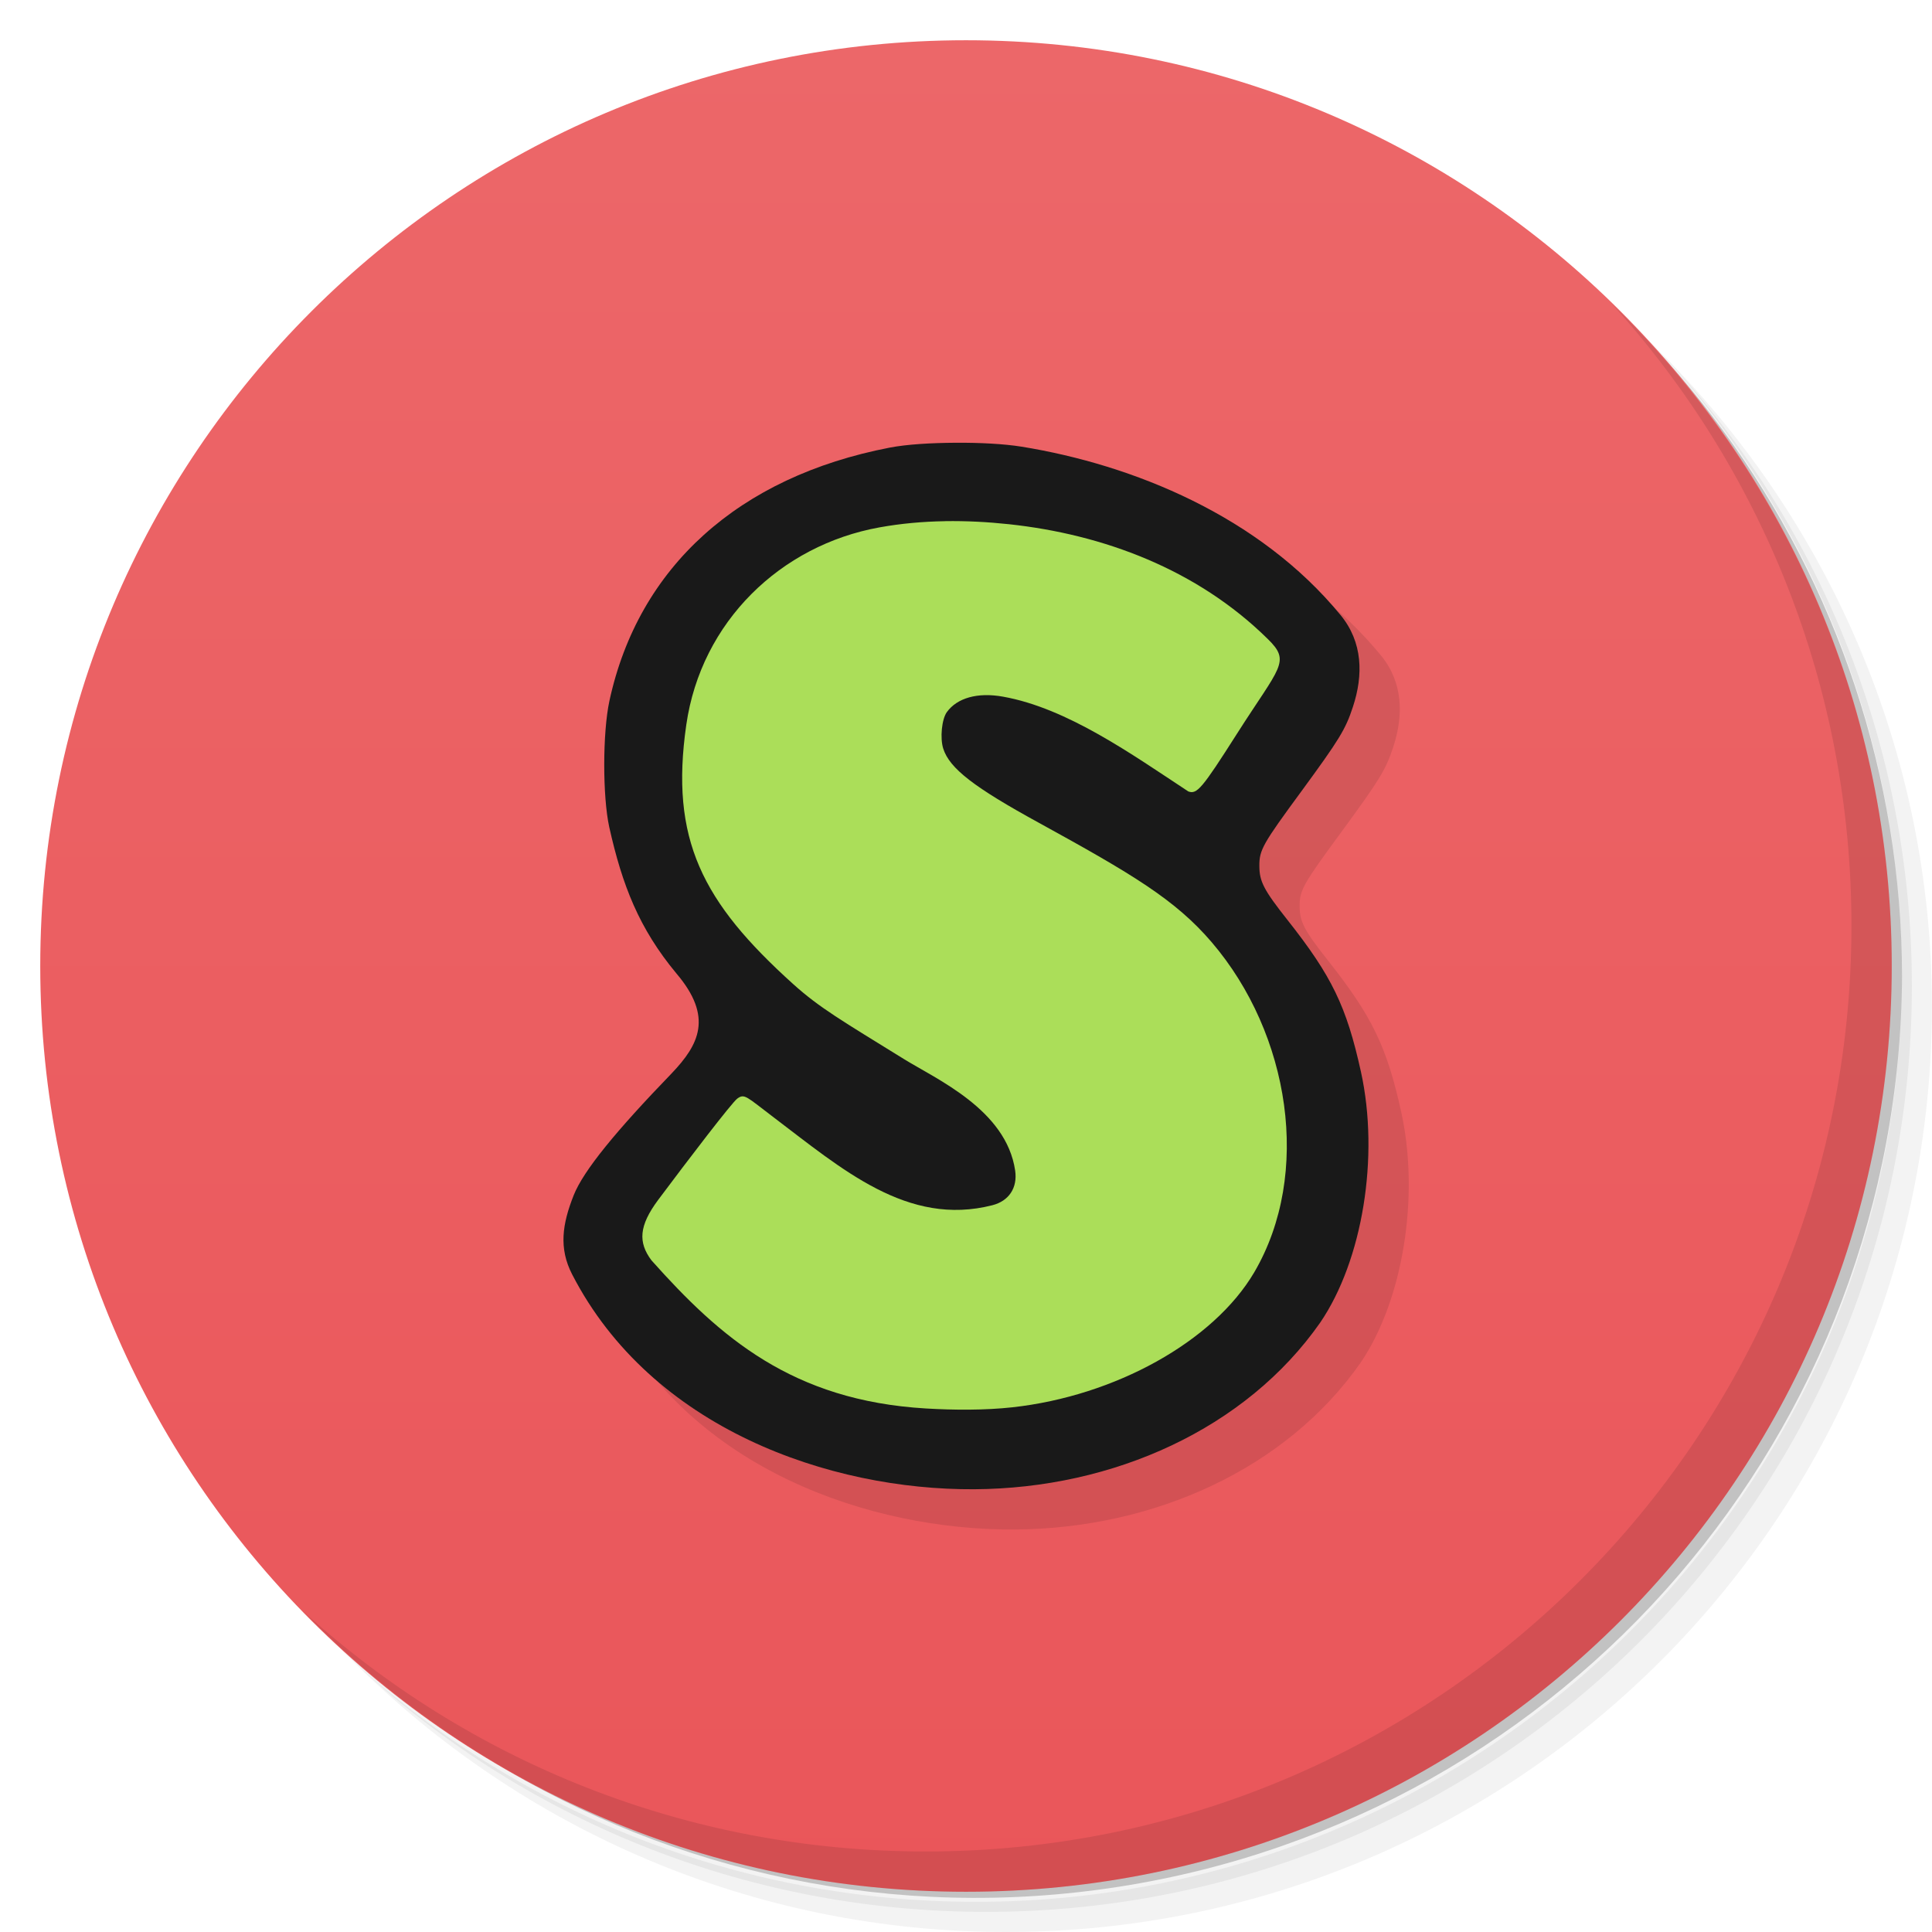
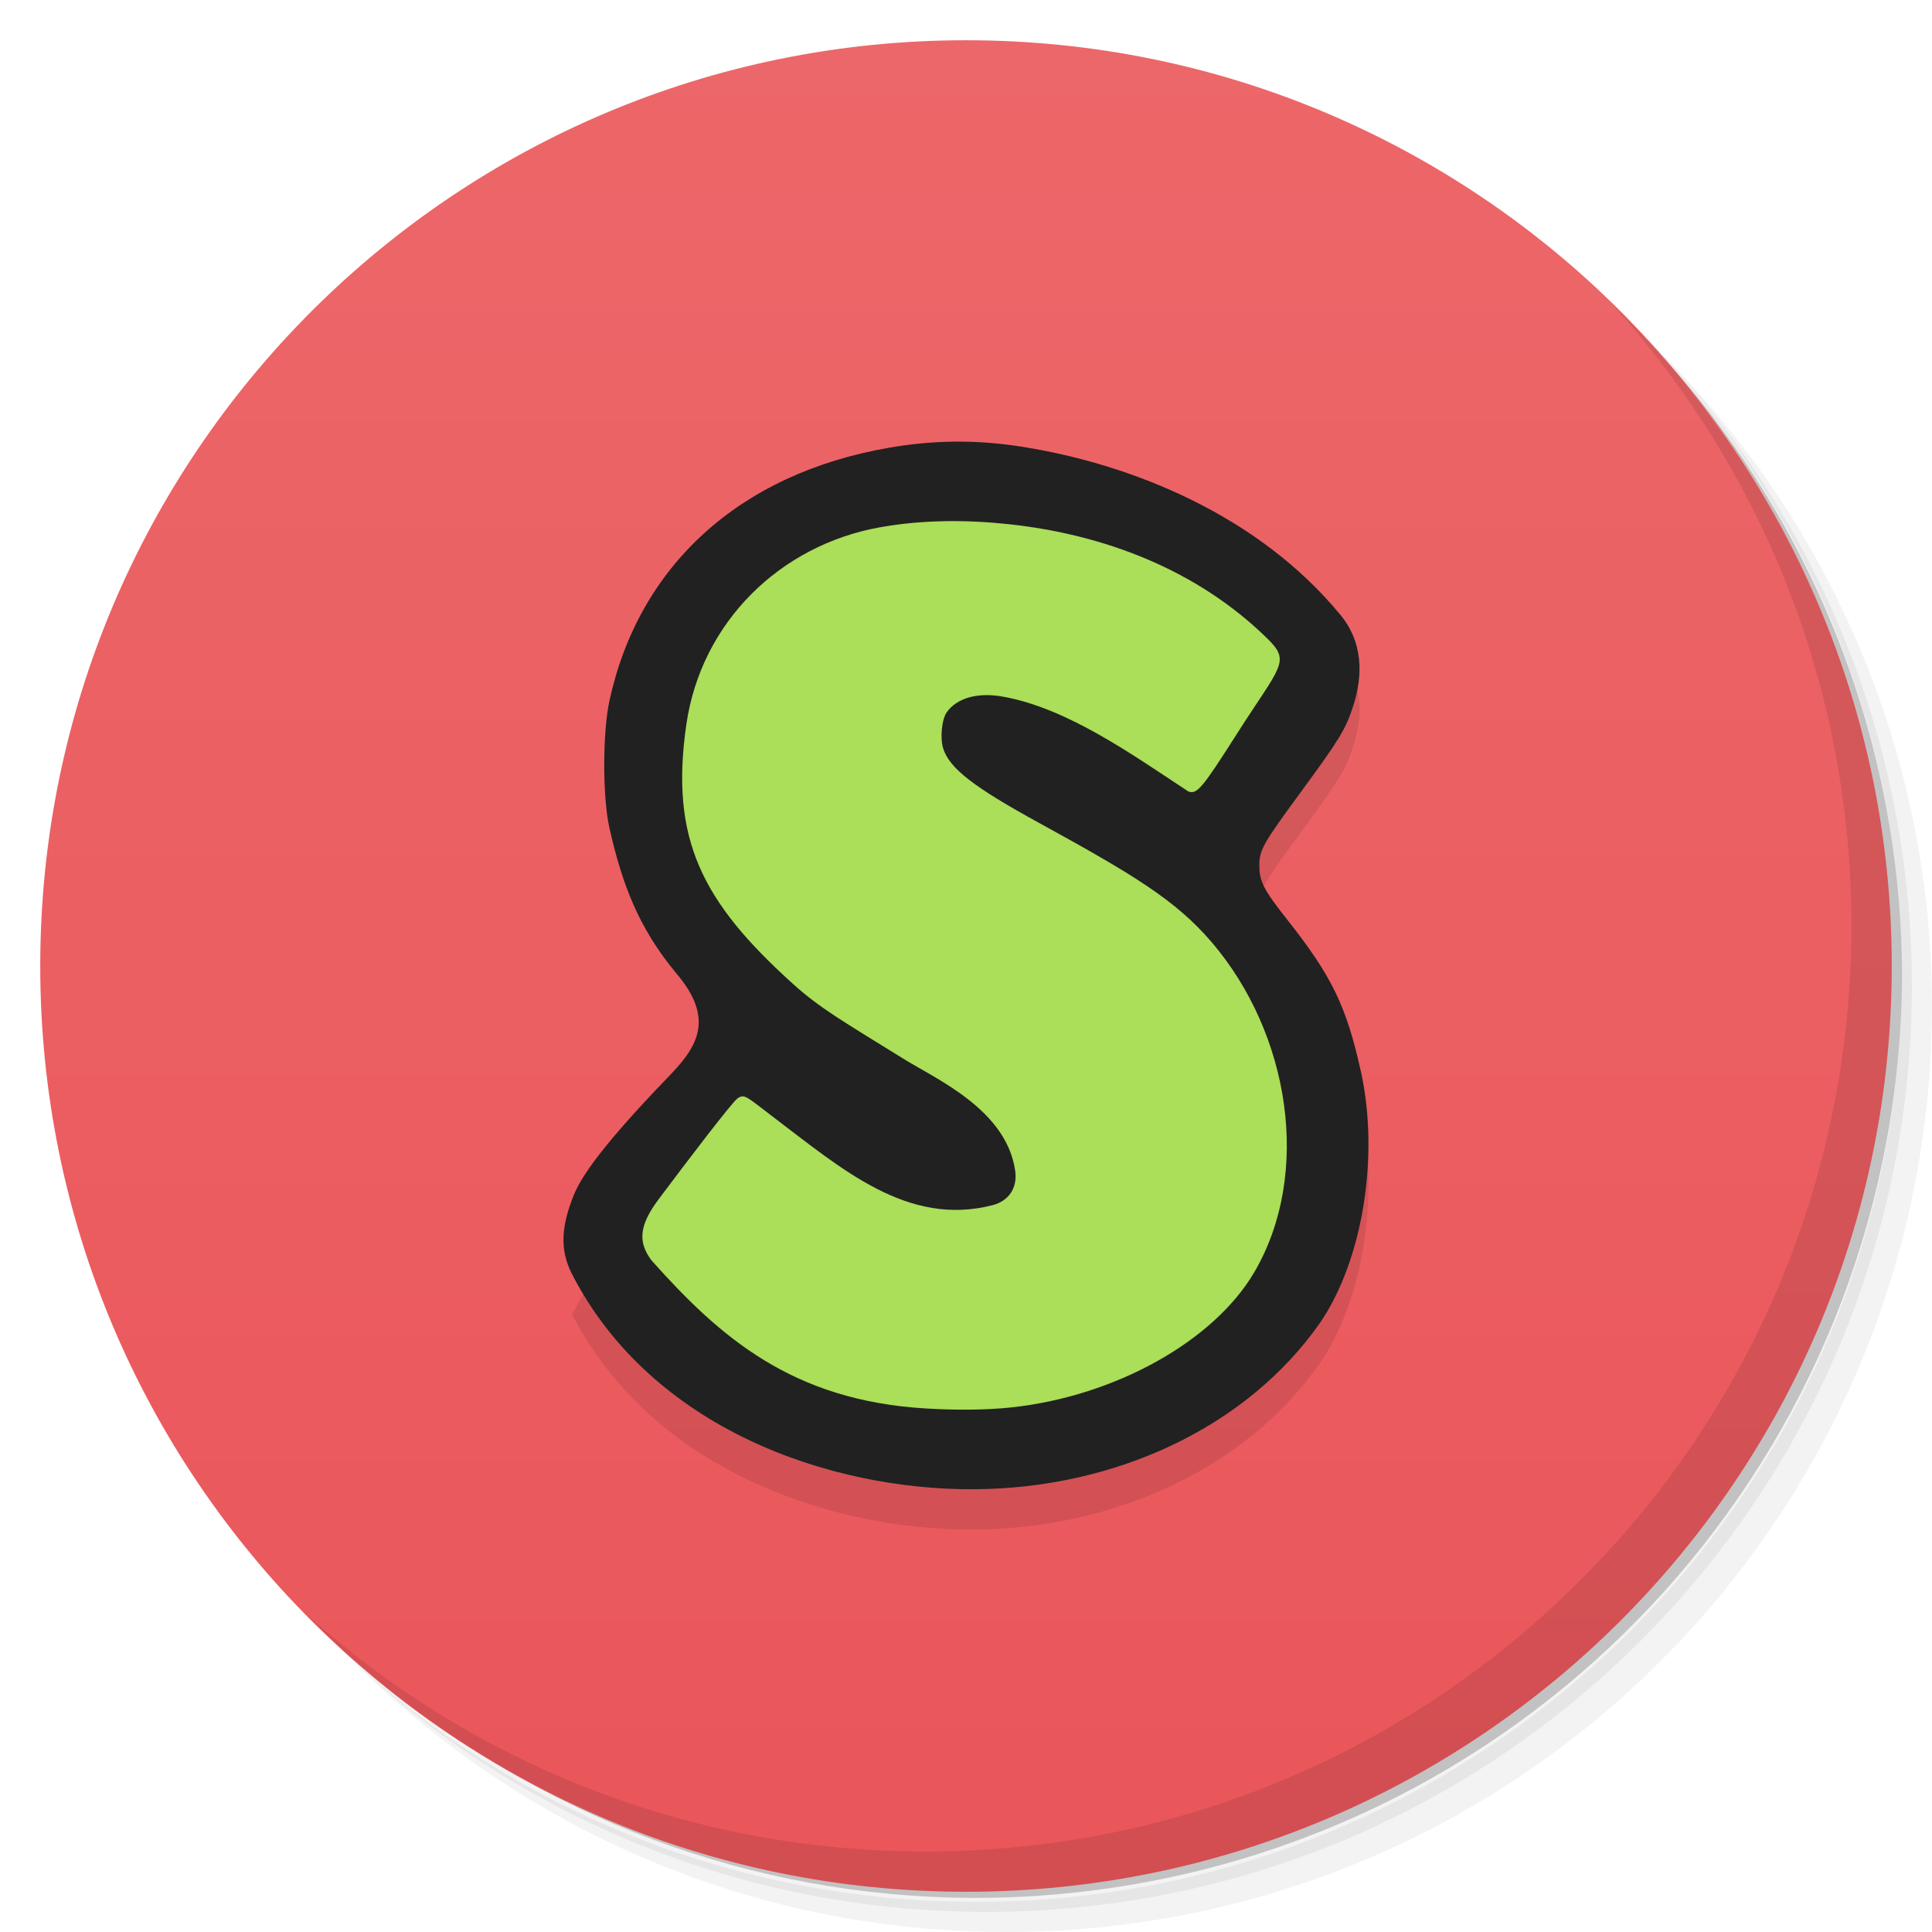
- <svg xmlns="http://www.w3.org/2000/svg" viewBox="0 0 48 48">
+ <svg xmlns="http://www.w3.org/2000/svg" version="1.1" viewBox="0 0 48 48">
  <defs>
-     <linearGradient id="linearGradient3764" x1="1" x2="47" gradientUnits="userSpaceOnUse" gradientTransform="matrix(0,-1,1,0,-1.5e-6,48)">
-       <stop style="stop-color:#ea565a;stop-opacity:1" />
-       <stop offset="1" style="stop-color:#ec6769;stop-opacity:1" />
+     <linearGradient id="linearGradient3764" x1="1" x2="47" gradientTransform="matrix(0 -1 1 0 -1.5e-6 48)" gradientUnits="userSpaceOnUse">
+       <stop style="stop-color:#ea565a" offset="0" />
+       <stop style="stop-color:#ec6769" offset="1" />
    </linearGradient>
  </defs>
-   <g>
-     <path d="m 36.31 5 c 5.859 4.062 9.688 10.831 9.688 18.5 c 0 12.426 -10.07 22.5 -22.5 22.5 c -7.669 0 -14.438 -3.828 -18.5 -9.688 c 1.037 1.822 2.306 3.499 3.781 4.969 c 4.085 3.712 9.514 5.969 15.469 5.969 c 12.703 0 23 -10.298 23 -23 c 0 -5.954 -2.256 -11.384 -5.969 -15.469 c -1.469 -1.475 -3.147 -2.744 -4.969 -3.781 z m 4.969 3.781 c 3.854 4.113 6.219 9.637 6.219 15.719 c 0 12.703 -10.297 23 -23 23 c -6.081 0 -11.606 -2.364 -15.719 -6.219 c 4.16 4.144 9.883 6.719 16.219 6.719 c 12.703 0 23 -10.298 23 -23 c 0 -6.335 -2.575 -12.06 -6.719 -16.219 z" style="opacity:0.05" />
-     <path d="m 41.28 8.781 c 3.712 4.085 5.969 9.514 5.969 15.469 c 0 12.703 -10.297 23 -23 23 c -5.954 0 -11.384 -2.256 -15.469 -5.969 c 4.113 3.854 9.637 6.219 15.719 6.219 c 12.703 0 23 -10.298 23 -23 c 0 -6.081 -2.364 -11.606 -6.219 -15.719 z" style="opacity:0.1" />
-     <path d="m 31.25 2.375 c 8.615 3.154 14.75 11.417 14.75 21.13 c 0 12.426 -10.07 22.5 -22.5 22.5 c -9.708 0 -17.971 -6.135 -21.12 -14.75 a 23 23 0 0 0 44.875 -7 a 23 23 0 0 0 -16 -21.875 z" style="opacity:0.2" />
+   <path d="m36.31 5c5.859 4.062 9.688 10.831 9.688 18.5 0 12.426-10.07 22.5-22.5 22.5-7.669 0-14.438-3.828-18.5-9.688 1.037 1.822 2.306 3.499 3.781 4.969 4.085 3.712 9.514 5.969 15.469 5.969 12.703 0 23-10.298 23-23 0-5.954-2.256-11.384-5.969-15.469-1.469-1.475-3.147-2.744-4.969-3.781zm4.969 3.781c3.854 4.113 6.219 9.637 6.219 15.719 0 12.703-10.297 23-23 23-6.081 0-11.606-2.364-15.719-6.219 4.16 4.144 9.883 6.719 16.219 6.719 12.703 0 23-10.298 23-23 0-6.335-2.575-12.06-6.719-16.219z" style="opacity:.05" />
+   <path d="m41.28 8.781c3.712 4.085 5.969 9.514 5.969 15.469 0 12.703-10.297 23-23 23-5.954 0-11.384-2.256-15.469-5.969 4.113 3.854 9.637 6.219 15.719 6.219 12.703 0 23-10.298 23-23 0-6.081-2.364-11.606-6.219-15.719z" style="opacity:.1" />
+   <path d="m31.25 2.375c8.615 3.154 14.75 11.417 14.75 21.13 0 12.426-10.07 22.5-22.5 22.5-9.708 0-17.971-6.135-21.12-14.75a23 23 0 0 0 44.875-7 23 23 0 0 0-16-21.875z" style="opacity:.2" />
+   <path d="m24 1c12.703 0 23 10.297 23 23s-10.297 23-23 23-23-10.297-23-23 10.297-23 23-23z" style="fill:url(#linearGradient3764)" />
+   <g transform="translate(1,1)" />
+   <g transform="translate(.0003449)">
+     <path d="m14.214 32.659c1.973 3.834 6.398 5.362 9.991 5.341 3.46-0.02 6.752-1.504 8.596-4.141 1.054-1.547 1.474-4.124 1.013-6.225-0.359-1.632-0.724-2.382-1.825-3.776-0.587-0.743-0.7-0.957-0.7-1.344-4e-3 -0.398 0.091-0.557 1.044-1.854 0.941-1.285 1.096-1.535 1.279-2.094 0.264-0.797 0.246-1.612-0.303-2.282-2.022-2.464-5.16-3.738-7.925-4.186z" style="opacity:.1" />
+     <path d="m22.104 11.121c-3.765 0.646-6.242 2.963-6.963 6.29-0.172 0.796-0.171 2.383-4e-3 3.141 0.323 1.445 0.74 2.515 1.666 3.631 0.928 1.089 0.557 1.776-0.113 2.481-1.384 1.433-2.194 2.418-2.438 3.034-0.285 0.719-0.371 1.315-0.039 1.961 1.973 3.834 6.398 5.362 9.991 5.341 3.46-0.02 6.752-1.504 8.596-4.141 1.054-1.547 1.474-4.124 1.013-6.225-0.359-1.632-0.724-2.382-1.825-3.776-0.587-0.743-0.7-0.957-0.7-1.344-4e-3 -0.398 0.091-0.557 1.044-1.854 0.941-1.285 1.096-1.535 1.279-2.094 0.264-0.797 0.246-1.612-0.303-2.282-2.022-2.464-5.158-3.751-7.925-4.186-1.129-0.177-2.18-0.166-3.279 0.023z" style="fill:#212121" />
+     <path transform="translate(-.0003449)" d="m23.469 12.949c-0.537 9e-3 -1.079 0.056-1.621 0.154-2.452 0.443-4.427 2.34-4.797 4.902-0.411 2.849 0.394 4.405 2.652 6.441 0.658 0.594 1.218 0.915 2.75 1.863 0.818 0.507 2.545 1.26 2.768 2.771 0.064 0.434-0.158 0.759-0.564 0.863-2.109 0.541-3.74-0.899-5.457-2.199-0.657-0.498-0.703-0.582-0.883-0.449-0.137 0.102-1.227 1.528-1.965 2.516-0.48 0.645-0.5 1.055-0.168 1.5 1.704 1.912 3.497 3.484 6.816 3.682 0.708 0.042 1.467 0.046 2.152-0.029 2.548-0.28 4.996-1.632 6.01-3.355 1.431-2.444 0.892-5.919-1.057-8.199-0.905-1.059-1.979-1.695-4.289-2.965-1.614-0.883-2.223-1.352-2.381-1.844-0.084-0.262-0.038-0.734 0.09-0.91 0.255-0.351 0.761-0.496 1.393-0.383 1.603 0.286 3.21 1.438 4.605 2.355 0.215 0.078 0.337-0.063 1.207-1.43 1.071-1.683 1.352-1.789 0.762-2.363-1.755-1.726-4.081-2.594-6.424-2.846-0.526-0.056-1.058-0.085-1.596-0.076z" style="fill:#abde59" />
  </g>
-   <g>
-     <path d="m 24 1 c 12.703 0 23 10.297 23 23 c 0 12.703 -10.297 23 -23 23 -12.703 0 -23 -10.297 -23 -23 0 -12.703 10.297 -23 23 -23 z" style="fill:url(#linearGradient3764);fill-opacity:1" />
-   </g>
-   <g>
-     <g>
-       <g transform="translate(1,1)">
-         <g style="opacity:0.1">
-      
-     </g>
-       </g>
-     </g>
-   </g>
-   <g transform="translate(3.44897e-4,0)">
-     <g>
-       <g>
-         <path d="m 15.214 32.659 c 1.973 3.834 6.398 5.362 9.991 5.341 3.46 -0.02 6.752 -1.504 8.596 -4.141 1.054 -1.547 1.474 -4.124 1.013 -6.225 -0.359 -1.632 -0.724 -2.382 -1.825 -3.776 -0.587 -0.743 -0.7 -0.957 -0.7 -1.344 -0.004 -0.398 0.091 -0.557 1.044 -1.854 0.941 -1.285 1.096 -1.535 1.279 -2.094 0.264 -0.797 0.246 -1.612 -0.303 -2.282 -2.022 -2.464 -5.16 -3.738 -7.925 -4.186 z" style="fill:#000;opacity:0.1;fill-opacity:1;stroke:none;fill-rule:nonzero" />
-         <path d="m 23.737 11 c -0.601 0.004 -1.202 0.038 -1.633 0.121 -3.751 0.724 -6.242 2.963 -6.963 6.29 -0.172 0.796 -0.171 2.383 -0.004 3.141 0.323 1.445 0.74 2.515 1.666 3.631 0.928 1.089 0.557 1.776 -0.113 2.481 -1.384 1.433 -2.194 2.418 -2.438 3.034 -0.285 0.719 -0.371 1.315 -0.039 1.961 1.973 3.834 6.398 5.362 9.991 5.341 3.46 -0.02 6.752 -1.504 8.596 -4.141 1.054 -1.547 1.474 -4.124 1.013 -6.225 -0.359 -1.632 -0.724 -2.382 -1.825 -3.776 -0.587 -0.743 -0.7 -0.957 -0.7 -1.344 -0.004 -0.398 0.091 -0.557 1.044 -1.854 0.941 -1.285 1.096 -1.535 1.279 -2.094 0.264 -0.797 0.246 -1.612 -0.303 -2.282 -2.022 -2.464 -5.16 -3.738 -7.925 -4.186 -0.441 -0.071 -1.045 -0.102 -1.646 -0.098 z" style="fill:#191919;fill-opacity:1;stroke:none;fill-rule:nonzero" />
-         <path d="m 23.469 12.949 c -0.537 0.009 -1.079 0.056 -1.621 0.154 c -2.452 0.443 -4.427 2.34 -4.797 4.902 c -0.411 2.849 0.394 4.405 2.652 6.441 c 0.658 0.594 1.218 0.915 2.75 1.863 c 0.818 0.507 2.545 1.26 2.768 2.771 c 0.064 0.434 -0.158 0.759 -0.564 0.863 c -2.109 0.541 -3.74 -0.899 -5.457 -2.199 c -0.657 -0.498 -0.703 -0.582 -0.883 -0.449 c -0.137 0.102 -1.227 1.528 -1.965 2.516 c -0.48 0.645 -0.5 1.055 -0.168 1.5 c 1.704 1.912 3.497 3.484 6.816 3.682 c 0.708 0.042 1.467 0.046 2.152 -0.029 c 2.548 -0.28 4.996 -1.632 6.01 -3.355 c 1.431 -2.444 0.892 -5.919 -1.057 -8.199 c -0.905 -1.059 -1.979 -1.695 -4.289 -2.965 c -1.614 -0.883 -2.223 -1.352 -2.381 -1.844 c -0.084 -0.262 -0.038 -0.734 0.09 -0.91 c 0.255 -0.351 0.761 -0.496 1.393 -0.383 c 1.603 0.286 3.21 1.438 4.605 2.355 c 0.215 0.078 0.337 -0.063 1.207 -1.43 c 1.071 -1.683 1.352 -1.789 0.762 -2.363 c -1.755 -1.726 -4.081 -2.594 -6.424 -2.846 c -0.526 -0.056 -1.058 -0.085 -1.596 -0.076 z" transform="translate(-3.44897e-4,0)" style="fill:#abde59;fill-opacity:1;stroke:none;fill-rule:nonzero" />
-       </g>
-     </g>
-   </g>
-   <g>
-     <path d="m 40.03 7.531 c 3.712 4.084 5.969 9.514 5.969 15.469 0 12.703 -10.297 23 -23 23 c -5.954 0 -11.384 -2.256 -15.469 -5.969 4.178 4.291 10.01 6.969 16.469 6.969 c 12.703 0 23 -10.298 23 -23 0 -6.462 -2.677 -12.291 -6.969 -16.469 z" style="opacity:0.1" />
-   </g>
+   <path d="m40.03 7.531c3.712 4.084 5.969 9.514 5.969 15.469 0 12.703-10.297 23-23 23-5.954 0-11.384-2.256-15.469-5.969 4.178 4.291 10.01 6.969 16.469 6.969 12.703 0 23-10.298 23-23 0-6.462-2.677-12.291-6.969-16.469z" style="opacity:.1" />
</svg>
